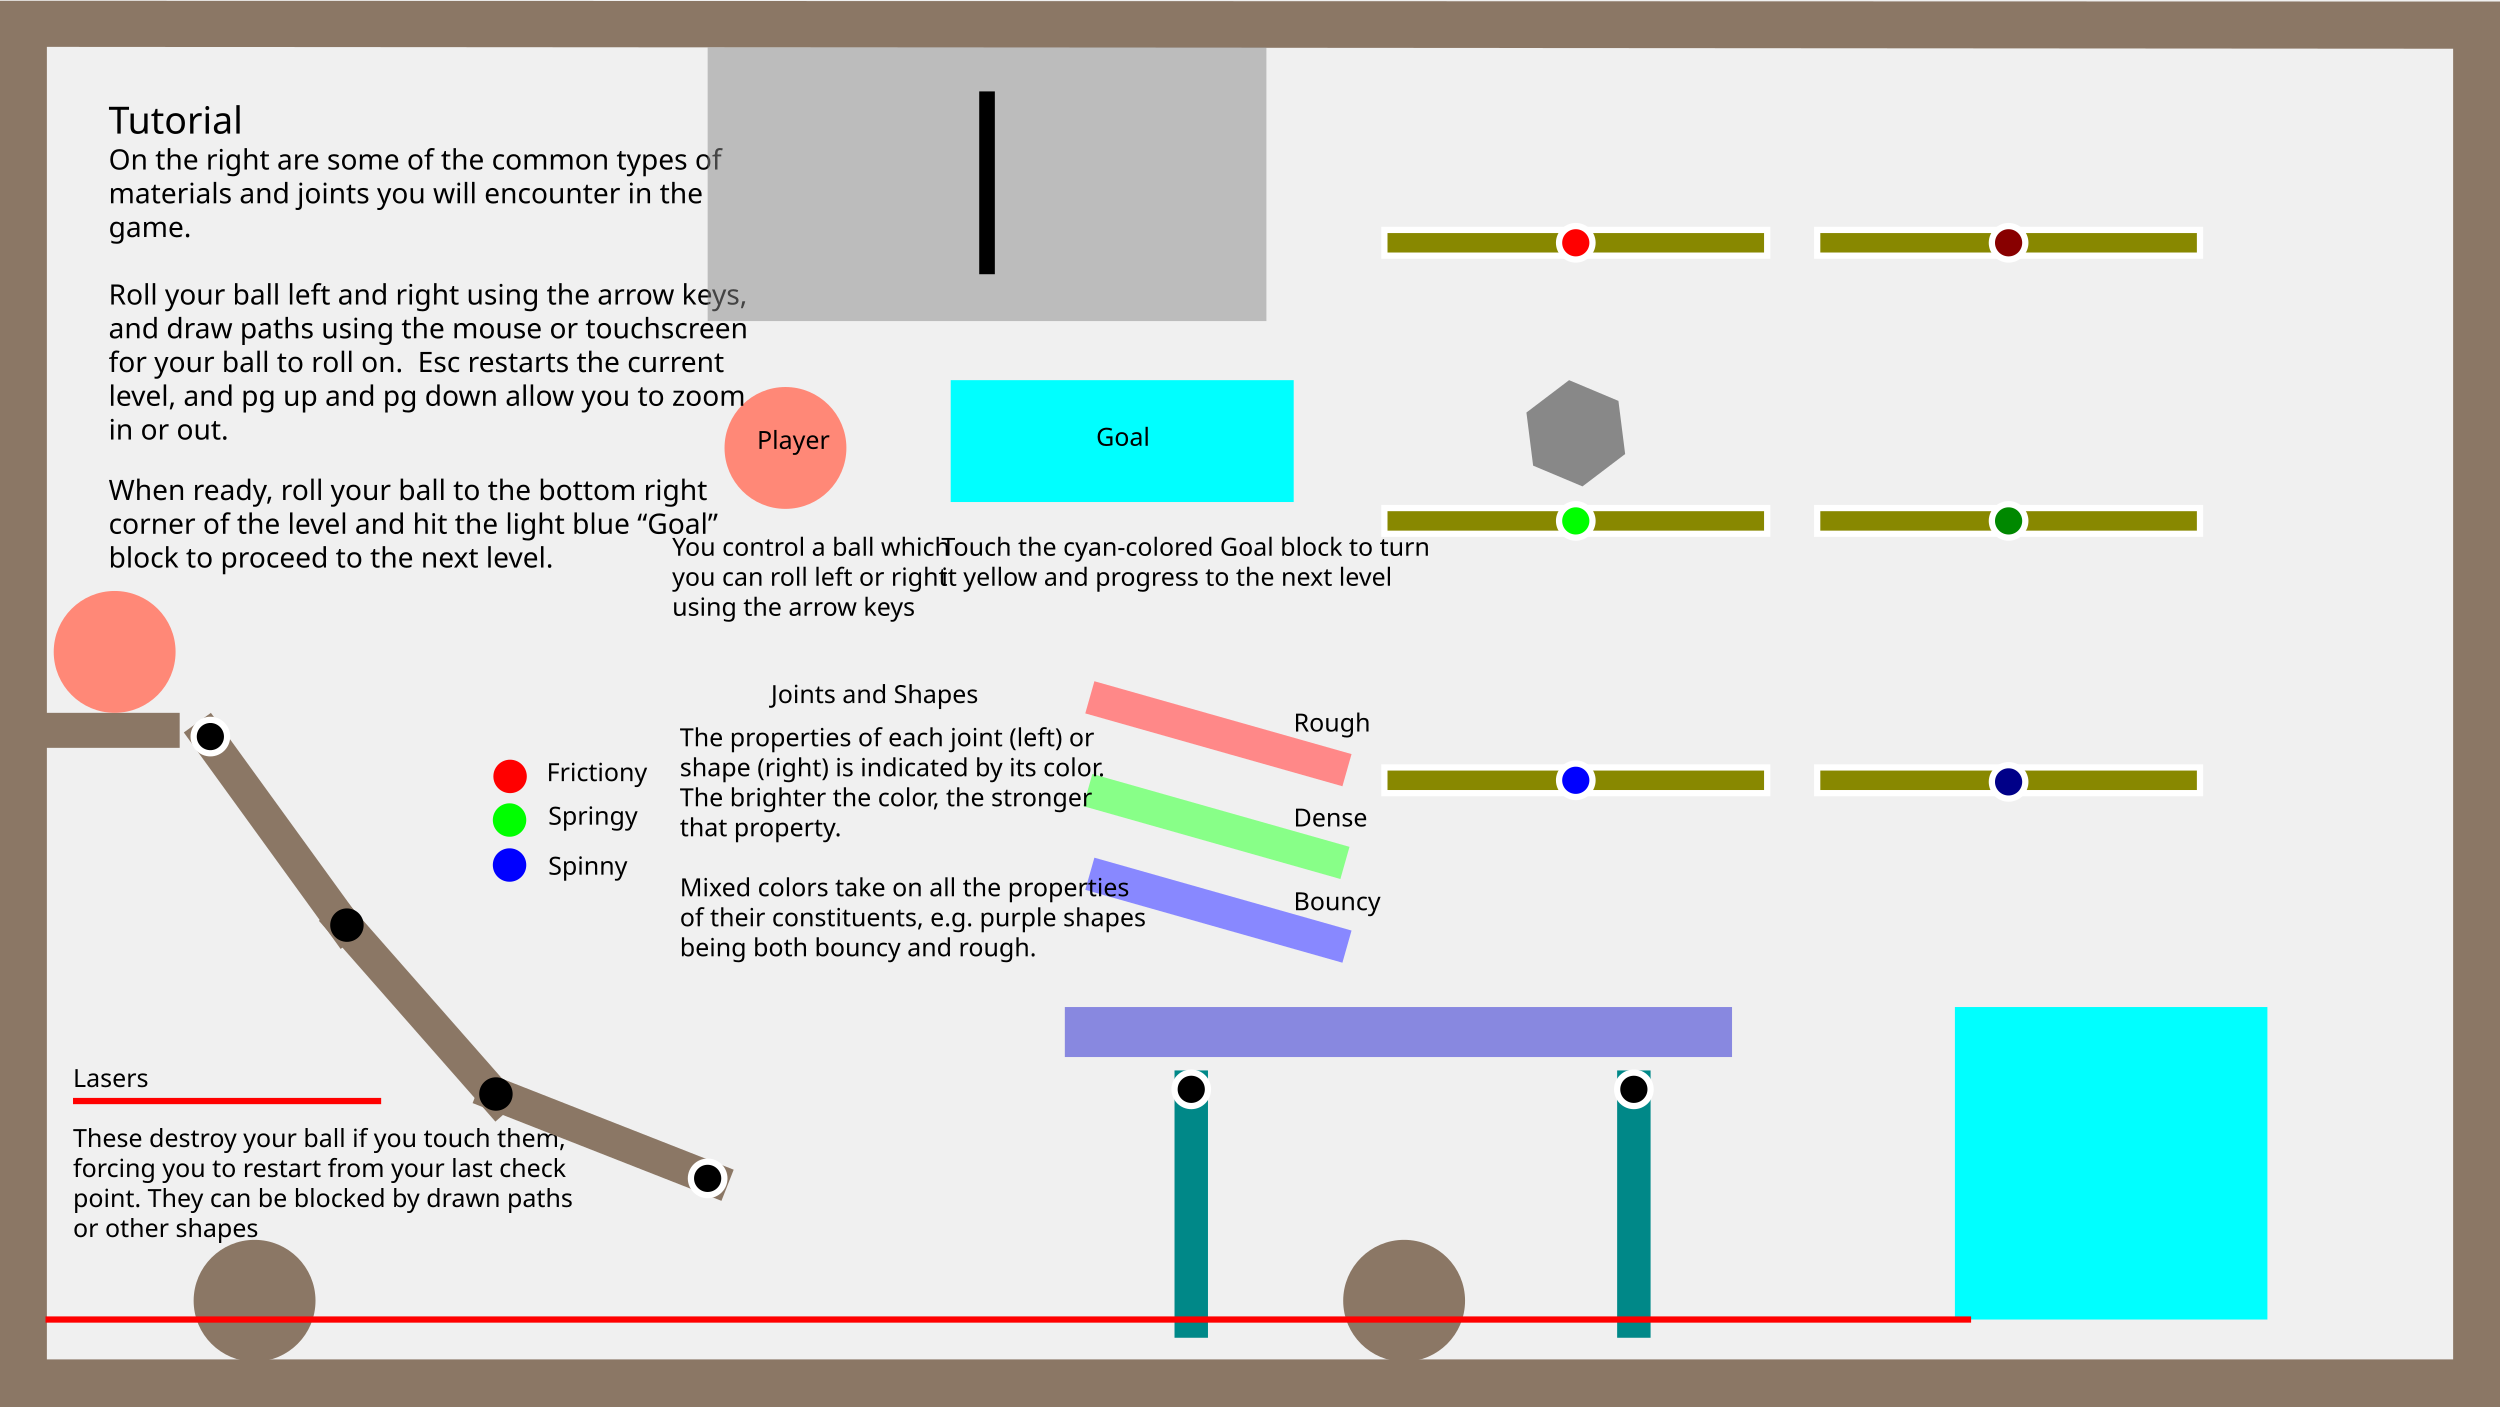
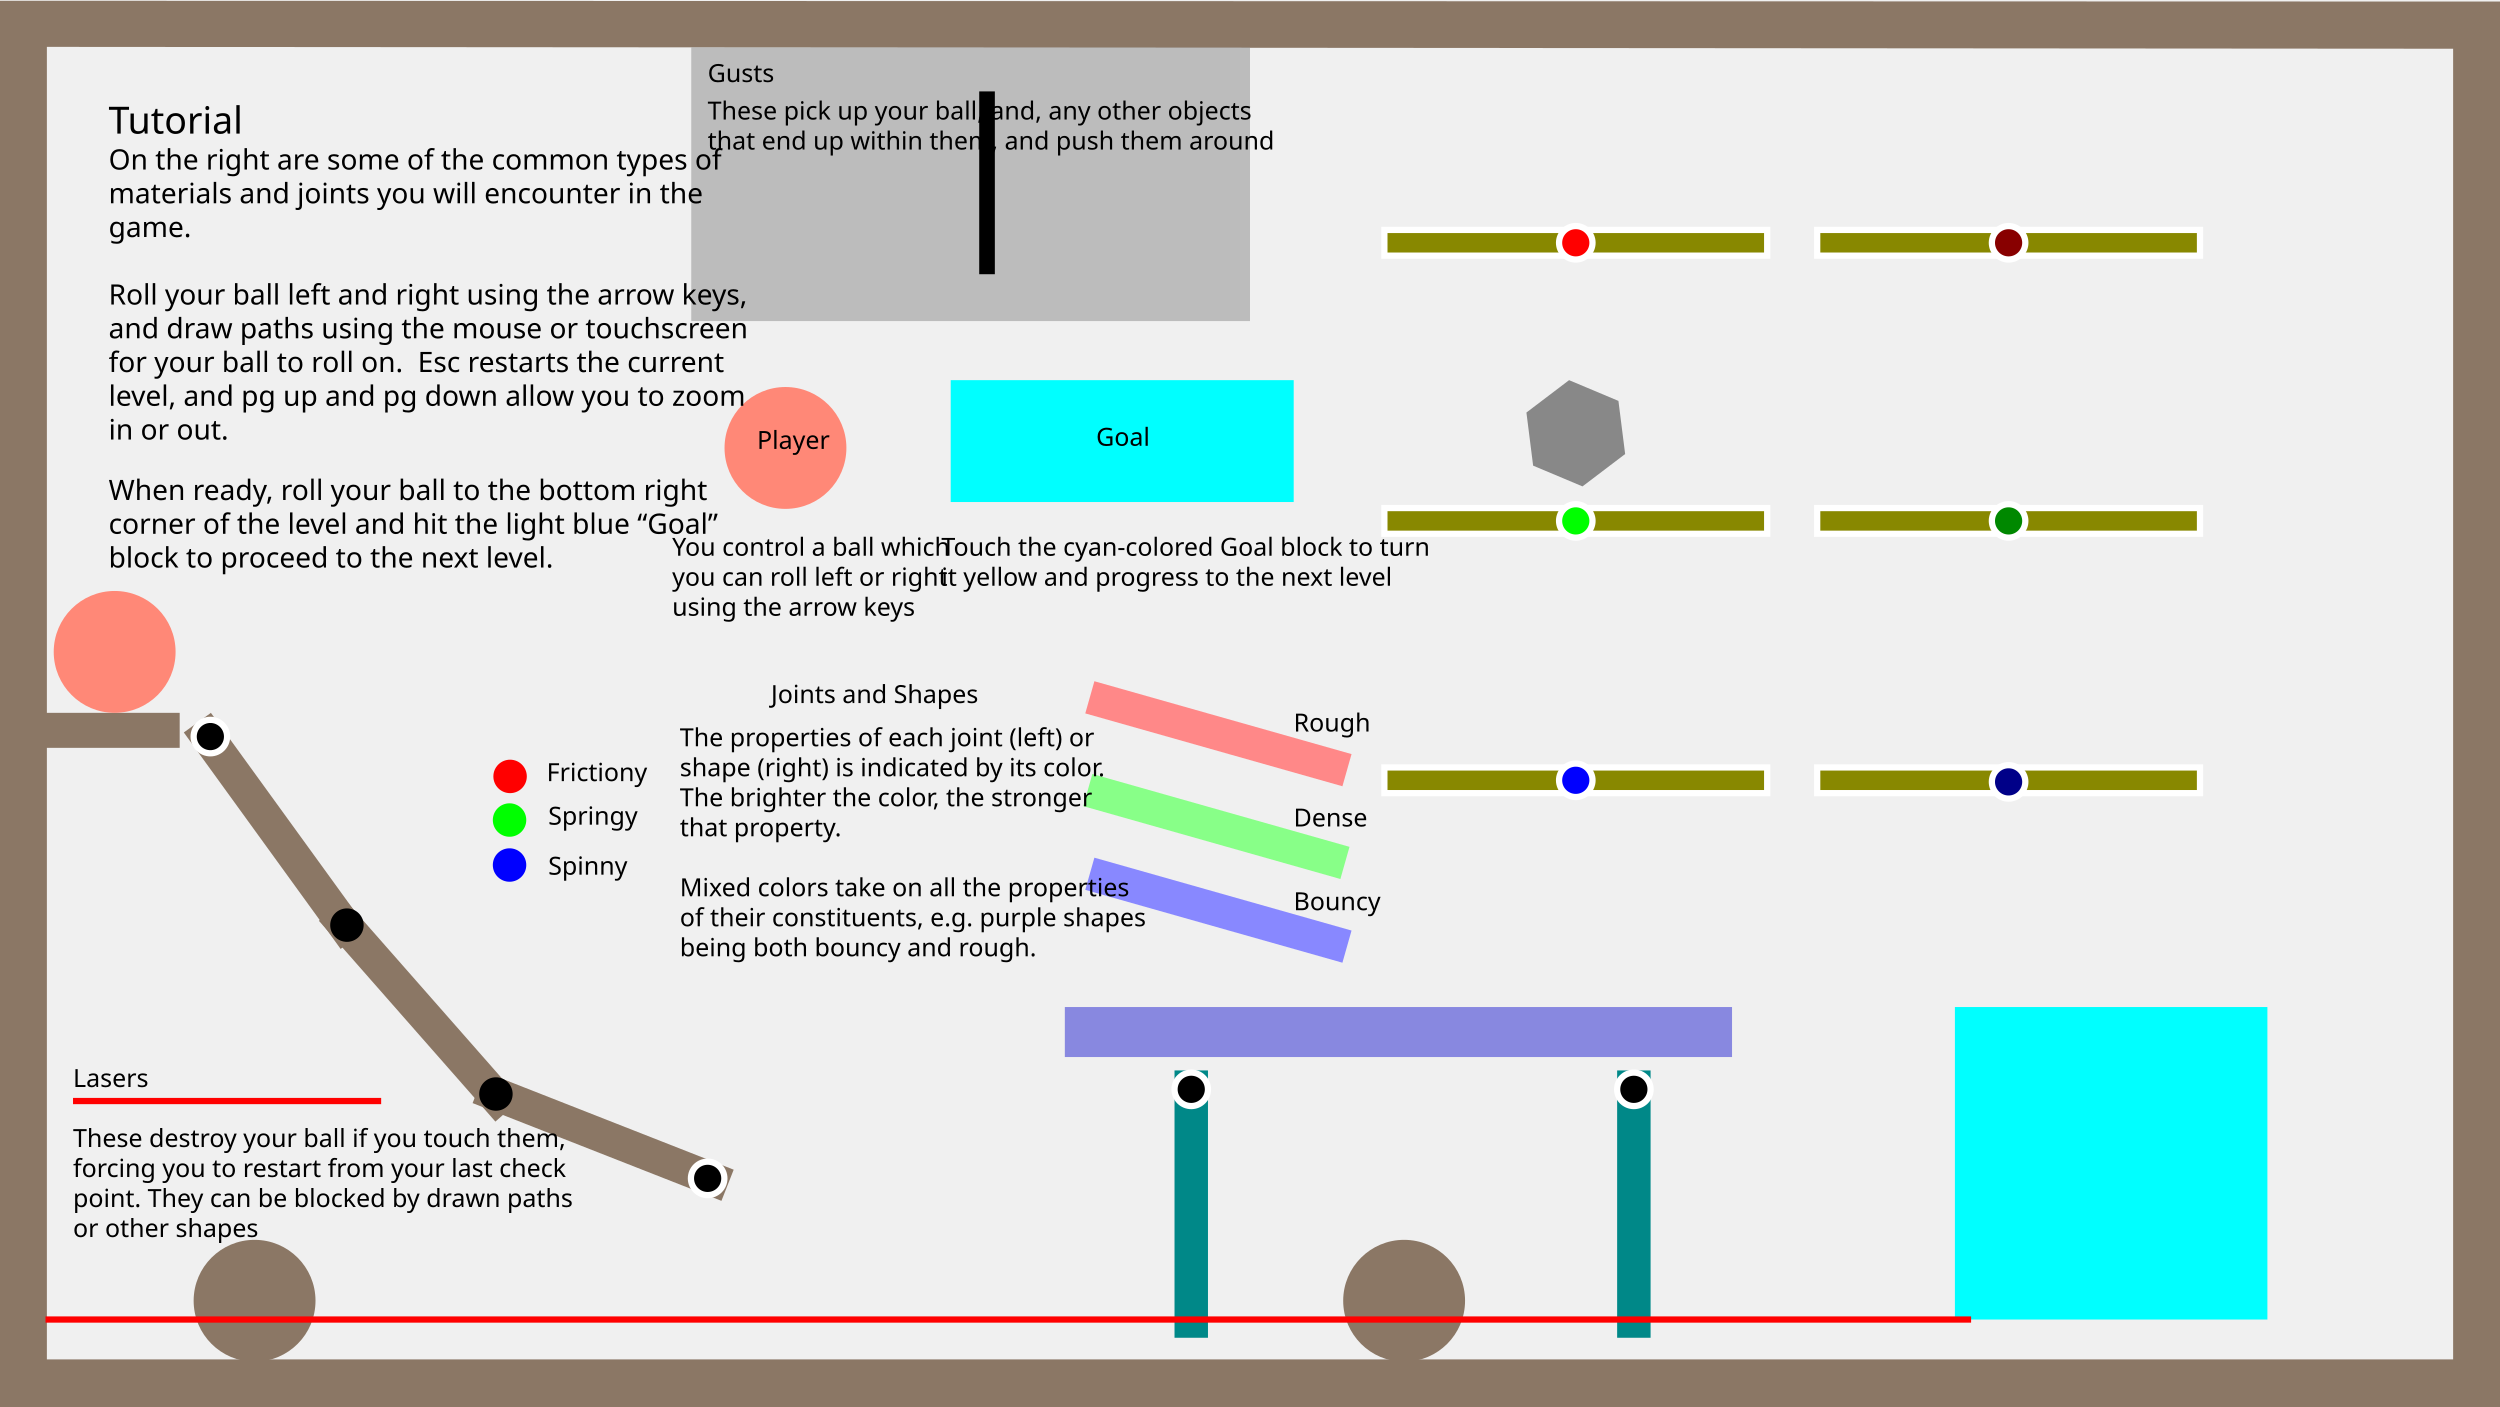
<svg xmlns="http://www.w3.org/2000/svg" version="1.1" id="Layer_1" x="0px" y="0px" width="1600px" height="900px" viewBox="0 0 1600 900" enable-background="new 0 0 1600 900" xml:space="preserve">
  <g id="Foreground">
</g>
+   <g id="Static">
+     <polyline fill="#8B7765" points="1333.564,901 1200,870 30,870 30,355 30,30 1570,31.192 1570,870 1200,870 1333.564,901 1600,901    1600,1 0,0.5 0,901 0,901  " />
+     <rect x="681.5" y="644.5" fill="#8888E0" width="427" height="32" />
+     <rect x="29.125" y="456.214" fill="#8B7765" width="85.875" height="22.408" />
+   </g>
+   <g id="Special">
+     <circle id="Player" fill="#FF8877" cx="73.378" cy="417.216" r="38.998" />
+     <rect id="Goal" x="1251.135" y="644.5" fill="#00FFFF" width="200" height="200" />
+   </g>
+   <g id="Dynamic">
+     <circle fill="#8B7765" cx="898.639" cy="832.495" r="38.998" />
+     <rect x="751.693" y="685.081" fill="#008888" width="21.409" height="171.087" />
+     <rect x="1034.969" y="685.081" fill="#008888" width="21.409" height="171.087" />
+     <rect x="375.28" y="641.741" transform="matrix(0.3656 -0.9308 0.9308 0.3656 -432.0775 820.6714)" fill="#8B7765" width="21.413" height="171.112" />
+     <rect x="165.784" y="446.226" transform="matrix(-0.8098 0.5867 -0.5867 -0.8098 631.3983 858.8472)" fill="#8B7765" width="21.409" height="171.081" />
+     <rect x="257.907" y="560.959" transform="matrix(0.7511 -0.6602 0.6602 0.7511 -359.9585 338.2535)" fill="#8B7765" width="21.408" height="171.086" />
+     <rect x="1163" y="491.157" fill="#888800" stroke="#FFFFFF" stroke-width="4" stroke-miterlimit="10" width="245" height="16.458" />
+     <rect x="1163" y="325.154" fill="#888800" stroke="#FFFFFF" stroke-width="4" stroke-miterlimit="10" width="245" height="16.458" />
+     <rect x="1163" y="147.154" fill="#888800" stroke="#FFFFFF" stroke-width="4" stroke-miterlimit="10" width="245" height="16.458" />
+     <rect x="886" y="325.154" fill="#888800" stroke="#FFFFFF" stroke-width="4" stroke-miterlimit="10" width="245" height="16.458" />
+     <rect x="886" y="491.157" fill="#888800" stroke="#FFFFFF" stroke-width="4" stroke-miterlimit="10" width="245" height="16.458" />
+     <rect x="886" y="147.154" fill="#888800" stroke="#FFFFFF" stroke-width="4" stroke-miterlimit="10" width="245" height="16.458" />
+     <circle fill="#8B7765" cx="162.927" cy="832.495" r="38.998" />
+     <polygon fill="#888888" points="1012.796,311.298 981.203,298.018 976.907,264.018 1004.204,243.298 1035.797,256.578    1040.093,290.578  " />
+   </g>
+   <g id="Joints">
+     <circle stroke="#FFFFFF" stroke-width="4" stroke-miterlimit="10" cx="762.397" cy="697.174" r="10.704" />
+     <circle stroke="#FFFFFF" stroke-width="4" stroke-miterlimit="10" cx="1045.673" cy="697.174" r="10.704" />
+     <circle cx="222.035" cy="592.085" r="10.704" />
+     <circle cx="317.391" cy="700.172" r="10.704" />
+     <circle stroke="#FFFFFF" stroke-width="4" stroke-miterlimit="10" cx="134.633" cy="471.406" r="10.704" />
+     <circle stroke="#FFFFFF" stroke-width="4" stroke-miterlimit="10" cx="452.896" cy="754.166" r="10.704" />
+     <circle fill="#000088" stroke="#FFFFFF" stroke-width="4" stroke-miterlimit="10" cx="1285.5" cy="500.411" r="10.704" />
+     <circle fill="#008800" stroke="#FFFFFF" stroke-width="4" stroke-miterlimit="10" cx="1285.5" cy="333.383" r="10.704" />
+     <circle fill="#880000" stroke="#FFFFFF" stroke-width="4" stroke-miterlimit="10" cx="1285.5" cy="155.383" r="10.704" />
+     <circle fill="#FF0000" stroke="#FFFFFF" stroke-width="4" stroke-miterlimit="10" cx="1008.5" cy="155.383" r="10.704" />
+     <circle fill="#00FF00" stroke="#FFFFFF" stroke-width="4" stroke-miterlimit="10" cx="1008.5" cy="333.383" r="10.704" />
+     <circle fill="#0000FF" stroke="#FFFFFF" stroke-width="4" stroke-miterlimit="10" cx="1008.5" cy="499.386" r="10.704" />
+   </g>
+   <g id="Lasers">
+     <line fill="none" stroke="#FF0000" stroke-width="4" stroke-miterlimit="10" x1="29.125" y1="844.5" x2="1261.5" y2="844.5" />
+   </g>
+   <g id="Fields">
+     <rect x="442.396" y="30.327" opacity="0.5" fill="#888888" width="357.604" height="175.173" />
+     <line fill="none" stroke="#000000" stroke-width="10" stroke-miterlimit="10" x1="631.698" y1="175.5" x2="631.698" y2="58.5" />
+   </g>
  <g id="Background">
    <circle fill="#00FF00" cx="326.109" cy="524.823" r="10.704" />
    <circle fill="#FF8877" cx="502.697" cy="286.686" r="38.998" />
    <rect x="608.448" y="243.298" fill="#00FFFF" width="219.521" height="77.996" />
    <text transform="matrix(1 0 0 1 430.179 355.6866)" font-family="'MyriadPro-Regular'" font-size="16">You control a ball which </text>
    <text transform="matrix(1 0 0 1 430.179 374.8866)" font-family="'MyriadPro-Regular'" font-size="16">you can roll left or right </text>
    <text transform="matrix(1 0 0 1 430.179 394.0866)" font-family="'MyriadPro-Regular'" font-size="16">using the arrow keys</text>
    <rect x="769.097" y="384.056" transform="matrix(0.2726 -0.9621 0.9621 0.2726 115.4209 1091.836)" fill="#FF8888" width="21.403" height="171.056" />
    <rect x="769.098" y="496.983" transform="matrix(0.2726 -0.9621 0.9621 0.2726 6.7722 1173.98)" fill="#8888FF" width="21.403" height="171.056" />
    <circle fill="#0000FF" cx="326.109" cy="553.622" r="10.704" />
    <circle fill="#FF0000" cx="326.457" cy="496.906" r="10.704" />
    <text transform="matrix(1 0 0 1 349.8542 499.905)" font-family="'MyriadPro-Regular'" font-size="16">Frictiony</text>
    <text transform="matrix(1 0 0 1 350.8542 527.8062)" font-family="'MyriadPro-Regular'" font-size="16">Springy</text>
    <text transform="matrix(1 0 0 1 350.8542 559.8062)" font-family="'MyriadPro-Regular'" font-size="16">Spinny</text>
    <text transform="matrix(1 0 0 1 827.8907 582.5263)" font-family="'MyriadPro-Regular'" font-size="16">Bouncy</text>
    <rect x="767.797" y="443.409" transform="matrix(0.2726 -0.9621 0.9621 0.2726 57.3698 1133.759)" fill="#88FF88" width="21.403" height="171.058" />
    <text transform="matrix(1 0 0 1 827.8904 528.9528)" font-family="'MyriadPro-Regular'" font-size="16">Dense</text>
    <text transform="matrix(1 0 0 1 827.8906 468.1597)" font-family="'MyriadPro-Regular'" font-size="16">Rough</text>
    <text transform="matrix(1 0 0 1 69.5 85.5)" font-family="'MyriadPro-Regular'" font-size="24">Tutorial</text>
    <text transform="matrix(1 0 0 1 69.5 108.5)" font-family="'MyriadPro-Regular'" font-size="18">On the right are some of the common types of</text>
    <text transform="matrix(1 0 0 1 69.5 130.1)" font-family="'MyriadPro-Regular'" font-size="18">materials and joints you will encounter in the </text>
    <text transform="matrix(1 0 0 1 69.5 151.7)" font-family="'MyriadPro-Regular'" font-size="18">game.</text>
    <text transform="matrix(1 0 0 1 69.5 194.9)" font-family="'MyriadPro-Regular'" font-size="18">Roll your ball left and right using the arrow keys, </text>
    <text transform="matrix(1 0 0 1 69.5 216.5)" font-family="'MyriadPro-Regular'" font-size="18">and draw paths using the mouse or touchscreen </text>
    <text transform="matrix(1 0 0 1 69.5 238.1)" font-family="'MyriadPro-Regular'" font-size="18">for your ball to roll on.  Esc restarts the current </text>
    <text transform="matrix(1 0 0 1 69.5 259.7)" font-family="'MyriadPro-Regular'" font-size="18">level, and pg up and pg down allow you to zoom </text>
    <text transform="matrix(1 0 0 1 69.5 281.3)" font-family="'MyriadPro-Regular'" font-size="18">in or out.</text>
    <text transform="matrix(1 0 0 1 69.5 320.0121)" font-family="'MyriadPro-Regular'" font-size="18">When ready, roll your ball to the bottom right </text>
    <text transform="matrix(1 0 0 1 69.5 341.6121)" font-family="'MyriadPro-Regular'" font-size="18">corner of the level and hit the light blue “Goal” </text>
    <text transform="matrix(1 0 0 1 69.5 363.2121)" font-family="'MyriadPro-Regular'" font-size="18">block to proceed to the next level.</text>
    <line fill="none" stroke="#FF0000" stroke-width="4" stroke-miterlimit="10" x1="46.734" y1="704.662" x2="243.94" y2="704.662" />
    <text transform="matrix(1 0 0 1 46.734 695.6826)" font-family="'MyriadPro-Regular'" font-size="16">Lasers </text>
    <text transform="matrix(1 0 0 1 46.734 734.0826)" font-family="'MyriadPro-Regular'" font-size="16">These destroy your ball if you touch them,</text>
    <text transform="matrix(1 0 0 1 46.734 753.2826)" font-family="'MyriadPro-Regular'" font-size="16">forcing you to restart from your last check</text>
    <text transform="matrix(1 0 0 1 46.734 772.4826)" font-family="'MyriadPro-Regular'" font-size="16">point. They can be blocked by drawn paths</text>
    <text transform="matrix(1 0 0 1 46.734 791.6826)" font-family="'MyriadPro-Regular'" font-size="16">or other shapes</text>
    <text transform="matrix(1 0 0 1 435.0787 477.5973)" font-family="'MyriadPro-Regular'" font-size="16">The properties of each joint (left) or </text>
    <text transform="matrix(1 0 0 1 435.0787 496.7973)" font-family="'MyriadPro-Regular'" font-size="16">shape (right) is indicated by its color. </text>
    <text transform="matrix(1 0 0 1 435.0787 515.9973)" font-family="'MyriadPro-Regular'" font-size="16">The brighter the color, the stronger </text>
    <text transform="matrix(1 0 0 1 435.0787 535.1973)" font-family="'MyriadPro-Regular'" font-size="16">that property. </text>
    <text transform="matrix(1 0 0 1 435.0787 573.5973)" font-family="'MyriadPro-Regular'" font-size="16">Mixed colors take on all the properties </text>
    <text transform="matrix(1 0 0 1 435.0787 592.7973)" font-family="'MyriadPro-Regular'" font-size="16">of their constituents, e.g. purple shapes </text>
    <text transform="matrix(1 0 0 1 435.0787 611.9973)" font-family="'MyriadPro-Regular'" font-size="16">being both bouncy and rough.</text>
    <text transform="matrix(1 0 0 1 602.4788 355.6866)" font-family="'MyriadPro-Regular'" font-size="16">Touch the cyan-colored Goal block to turn </text>
    <text transform="matrix(1 0 0 1 602.4788 374.8866)" font-family="'MyriadPro-Regular'" font-size="16">it yellow and progress to the next level</text>
    <text transform="matrix(1 0 0 1 701.5 285.296)" font-family="'MyriadPro-Regular'" font-size="16">Goal</text>
    <text transform="matrix(1 0 0 1 484.5 287.3052)" font-family="'MyriadPro-Regular'" font-size="16">Player</text>
    <text transform="matrix(1 0 0 1 493.4122 449.9498)" font-family="'MyriadPro-Regular'" font-size="16">Joints and Shapes</text>
-   </g>
-   <g id="Static">
-     <polyline fill="#8B7765" points="1333.564,901 1200,870 30,870 30,355 30,30 1570,31.192 1570,870 1200,870 1333.564,901 1600,901    1600,1 0,0.5 0,901 0,901  " />
-     <rect x="681.5" y="644.5" fill="#8888E0" width="427" height="32" />
-     <rect x="29.125" y="456.214" fill="#8B7765" width="85.875" height="22.408" />
-   </g>
-   <g id="Special">
-     <circle id="Player" fill="#FF8877" cx="73.378" cy="417.216" r="38.998" />
-     <rect id="Goal" x="1251.135" y="644.5" fill="#00FFFF" width="200" height="200" />
-   </g>
-   <g id="Dynamic">
-     <circle fill="#8B7765" cx="898.639" cy="832.495" r="38.998" />
-     <rect x="751.693" y="685.081" fill="#008888" width="21.409" height="171.087" />
-     <rect x="1034.969" y="685.081" fill="#008888" width="21.409" height="171.087" />
-     <rect x="375.28" y="641.741" transform="matrix(0.3656 -0.9308 0.9308 0.3656 -432.0775 820.6714)" fill="#8B7765" width="21.413" height="171.112" />
-     <rect x="165.784" y="446.226" transform="matrix(-0.8098 0.5867 -0.5867 -0.8098 631.3983 858.8472)" fill="#8B7765" width="21.409" height="171.081" />
-     <rect x="257.907" y="560.959" transform="matrix(0.7511 -0.6602 0.6602 0.7511 -359.9585 338.2535)" fill="#8B7765" width="21.408" height="171.086" />
-     <rect x="1163" y="491.157" fill="#888800" stroke="#FFFFFF" stroke-width="4" stroke-miterlimit="10" width="245" height="16.458" />
-     <rect x="1163" y="325.154" fill="#888800" stroke="#FFFFFF" stroke-width="4" stroke-miterlimit="10" width="245" height="16.458" />
-     <rect x="1163" y="147.154" fill="#888800" stroke="#FFFFFF" stroke-width="4" stroke-miterlimit="10" width="245" height="16.458" />
-     <rect x="886" y="325.154" fill="#888800" stroke="#FFFFFF" stroke-width="4" stroke-miterlimit="10" width="245" height="16.458" />
-     <rect x="886" y="491.157" fill="#888800" stroke="#FFFFFF" stroke-width="4" stroke-miterlimit="10" width="245" height="16.458" />
-     <rect x="886" y="147.154" fill="#888800" stroke="#FFFFFF" stroke-width="4" stroke-miterlimit="10" width="245" height="16.458" />
-     <circle fill="#8B7765" cx="162.927" cy="832.495" r="38.998" />
-     <polygon fill="#888888" points="1012.796,311.298 981.203,298.018 976.907,264.018 1004.204,243.298 1035.797,256.578    1040.093,290.578  " />
-   </g>
-   <g id="Joints">
-     <circle stroke="#FFFFFF" stroke-width="4" stroke-miterlimit="10" cx="762.397" cy="697.174" r="10.704" />
-     <circle stroke="#FFFFFF" stroke-width="4" stroke-miterlimit="10" cx="1045.673" cy="697.174" r="10.704" />
-     <circle cx="222.035" cy="592.085" r="10.704" />
-     <circle cx="317.391" cy="700.172" r="10.704" />
-     <circle stroke="#FFFFFF" stroke-width="4" stroke-miterlimit="10" cx="134.633" cy="471.406" r="10.704" />
-     <circle stroke="#FFFFFF" stroke-width="4" stroke-miterlimit="10" cx="452.896" cy="754.166" r="10.704" />
-     <circle fill="#000088" stroke="#FFFFFF" stroke-width="4" stroke-miterlimit="10" cx="1285.5" cy="500.411" r="10.704" />
-     <circle fill="#008800" stroke="#FFFFFF" stroke-width="4" stroke-miterlimit="10" cx="1285.5" cy="333.383" r="10.704" />
-     <circle fill="#880000" stroke="#FFFFFF" stroke-width="4" stroke-miterlimit="10" cx="1285.5" cy="155.383" r="10.704" />
-     <circle fill="#FF0000" stroke="#FFFFFF" stroke-width="4" stroke-miterlimit="10" cx="1008.5" cy="155.383" r="10.704" />
-     <circle fill="#00FF00" stroke="#FFFFFF" stroke-width="4" stroke-miterlimit="10" cx="1008.5" cy="333.383" r="10.704" />
-     <circle fill="#0000FF" stroke="#FFFFFF" stroke-width="4" stroke-miterlimit="10" cx="1008.5" cy="499.386" r="10.704" />
-   </g>
-   <g id="Lasers">
-     <line fill="none" stroke="#FF0000" stroke-width="4" stroke-miterlimit="10" x1="29.125" y1="844.5" x2="1261.5" y2="844.5" />
-   </g>
-   <g id="Fields">
-     <rect x="452.896" y="30.327" opacity="0.5" fill="#888888" width="357.604" height="175.173" />
-     <line fill="none" stroke="#000000" stroke-width="10" stroke-miterlimit="10" x1="631.698" y1="175.5" x2="631.698" y2="58.5" />
+     <text transform="matrix(1 0 0 1 452.896 52.5)" font-family="'MyriadPro-Regular'" font-size="16">Gusts</text>
+     <text transform="matrix(1 0 0 1 452.896 76.5)">
+       <tspan x="0" y="0" font-family="'MyriadPro-Regular'" font-size="16">These pick up your ball, and, any other objects</tspan>
+       <tspan x="0" y="19.2" font-family="'MyriadPro-Regular'" font-size="16">that end up within them, and push them around</tspan>
+     </text>
  </g>
</svg>
